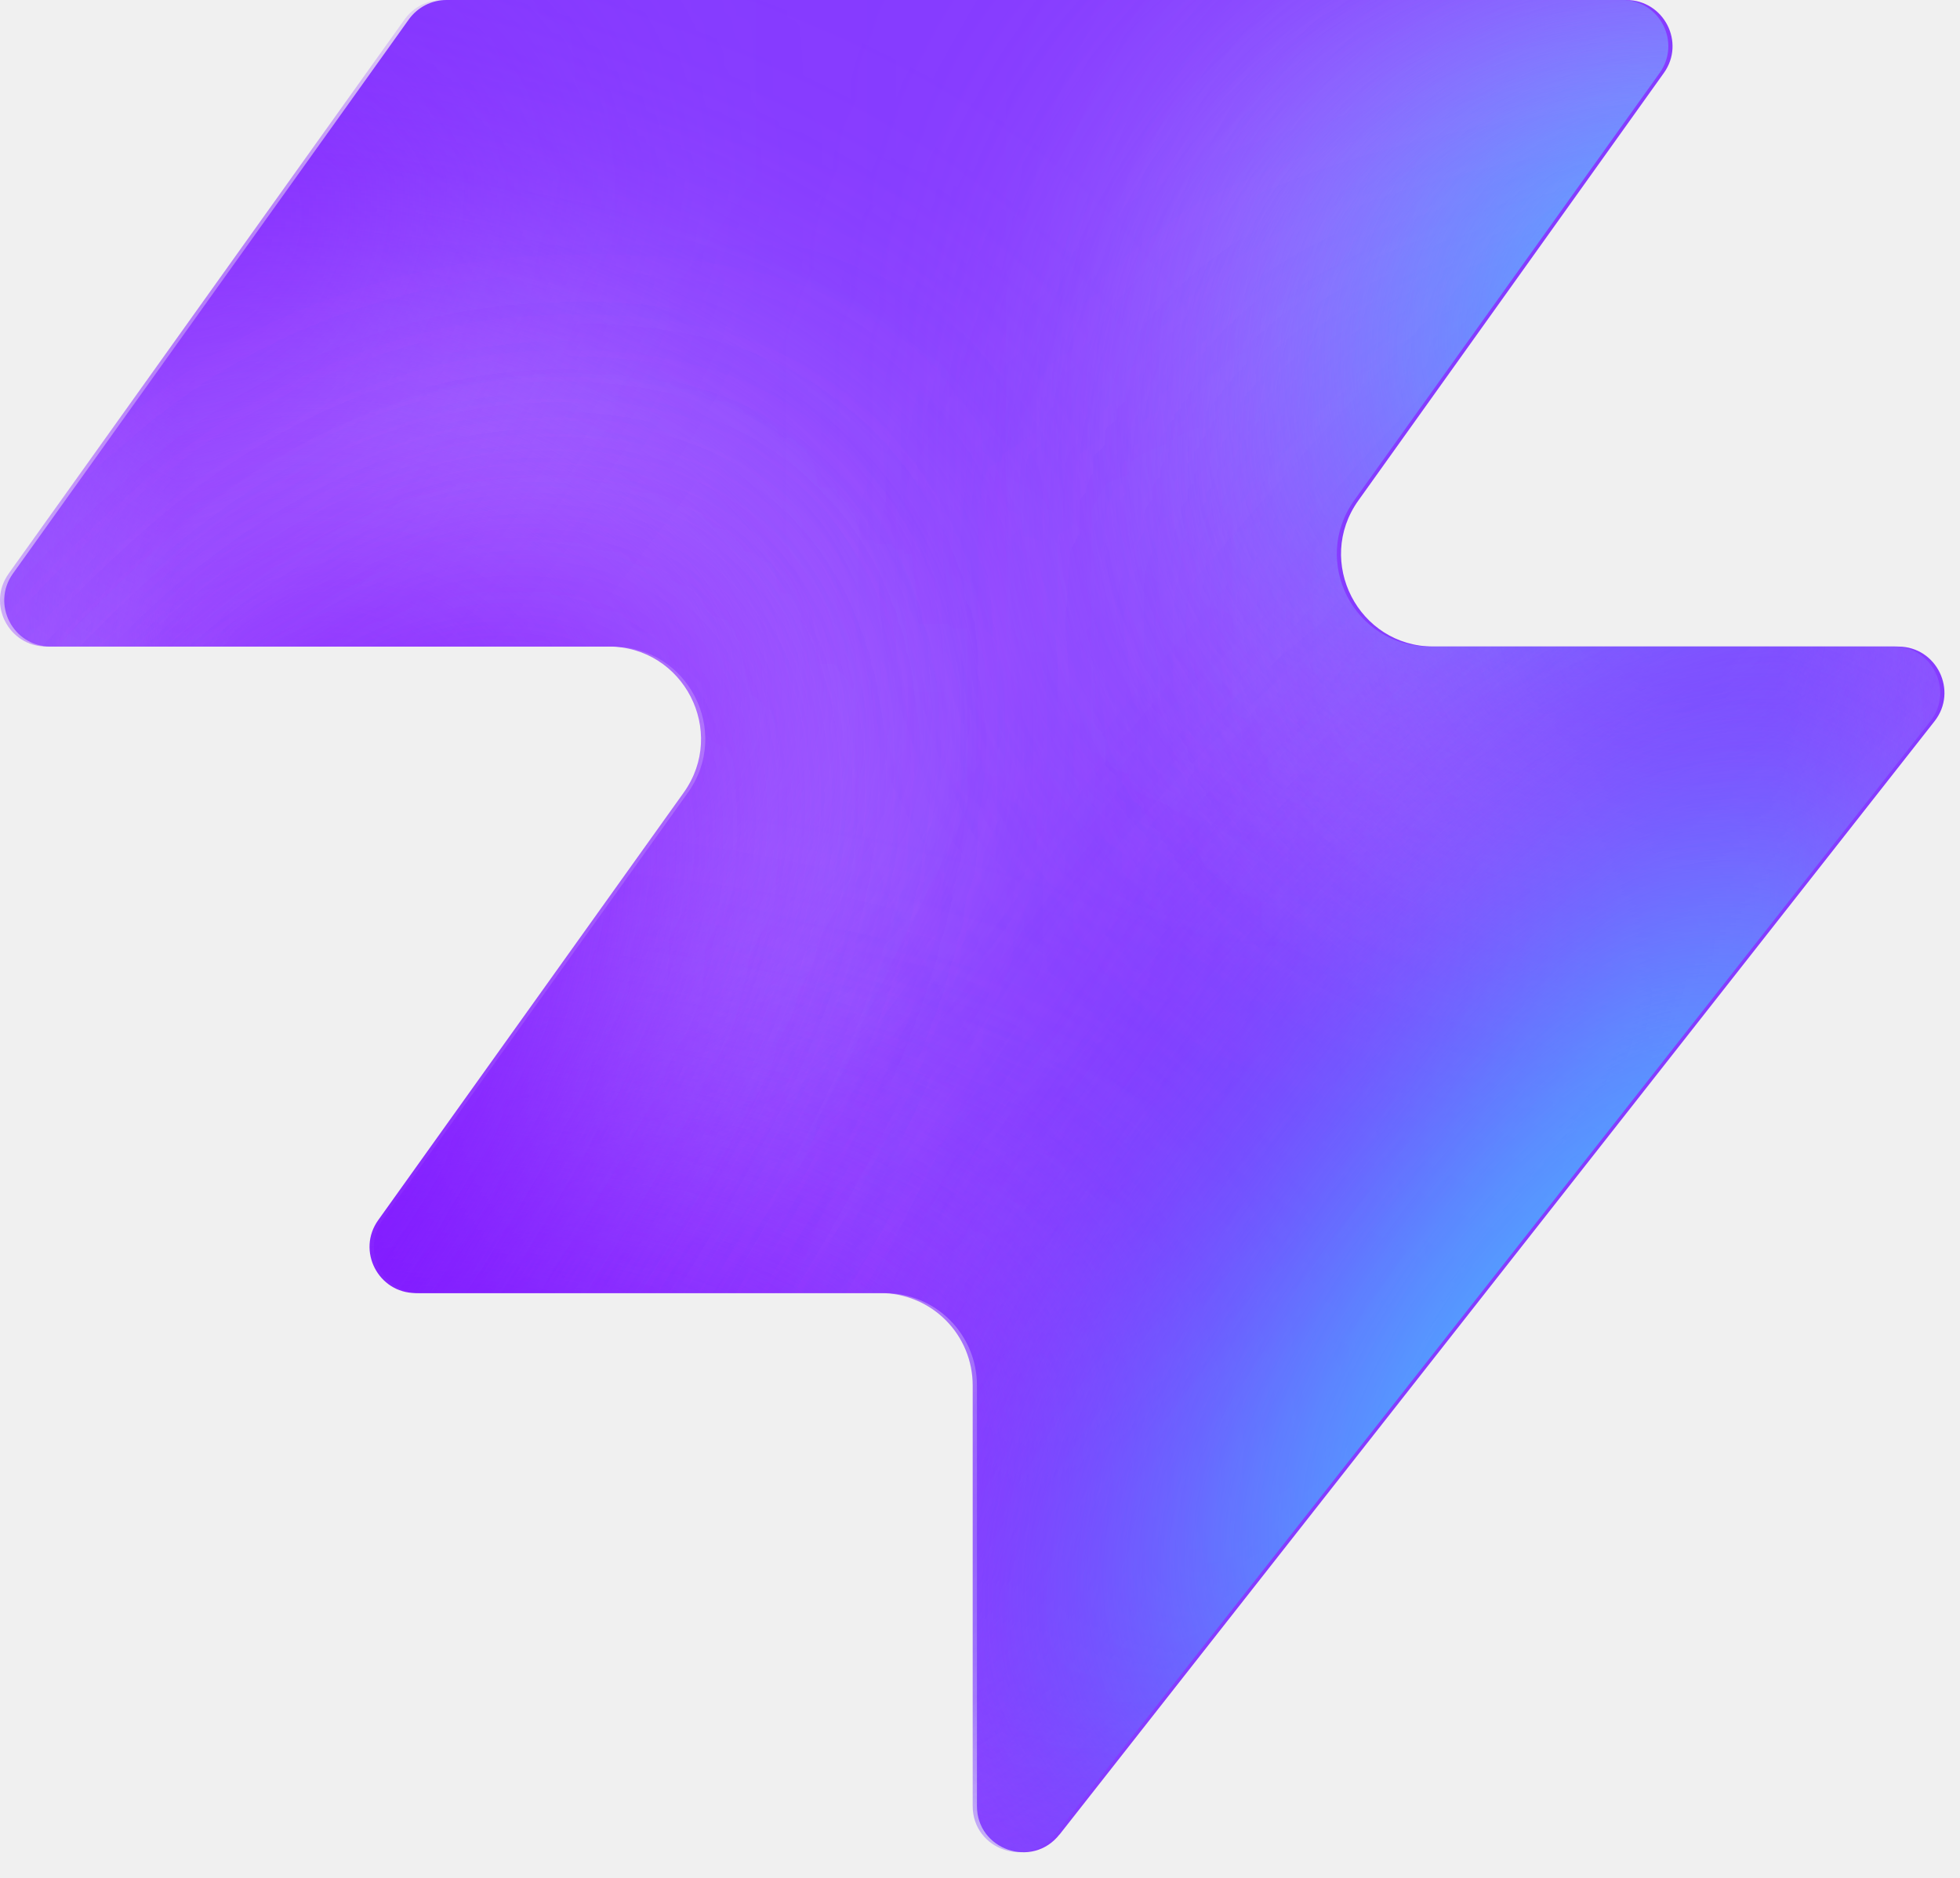
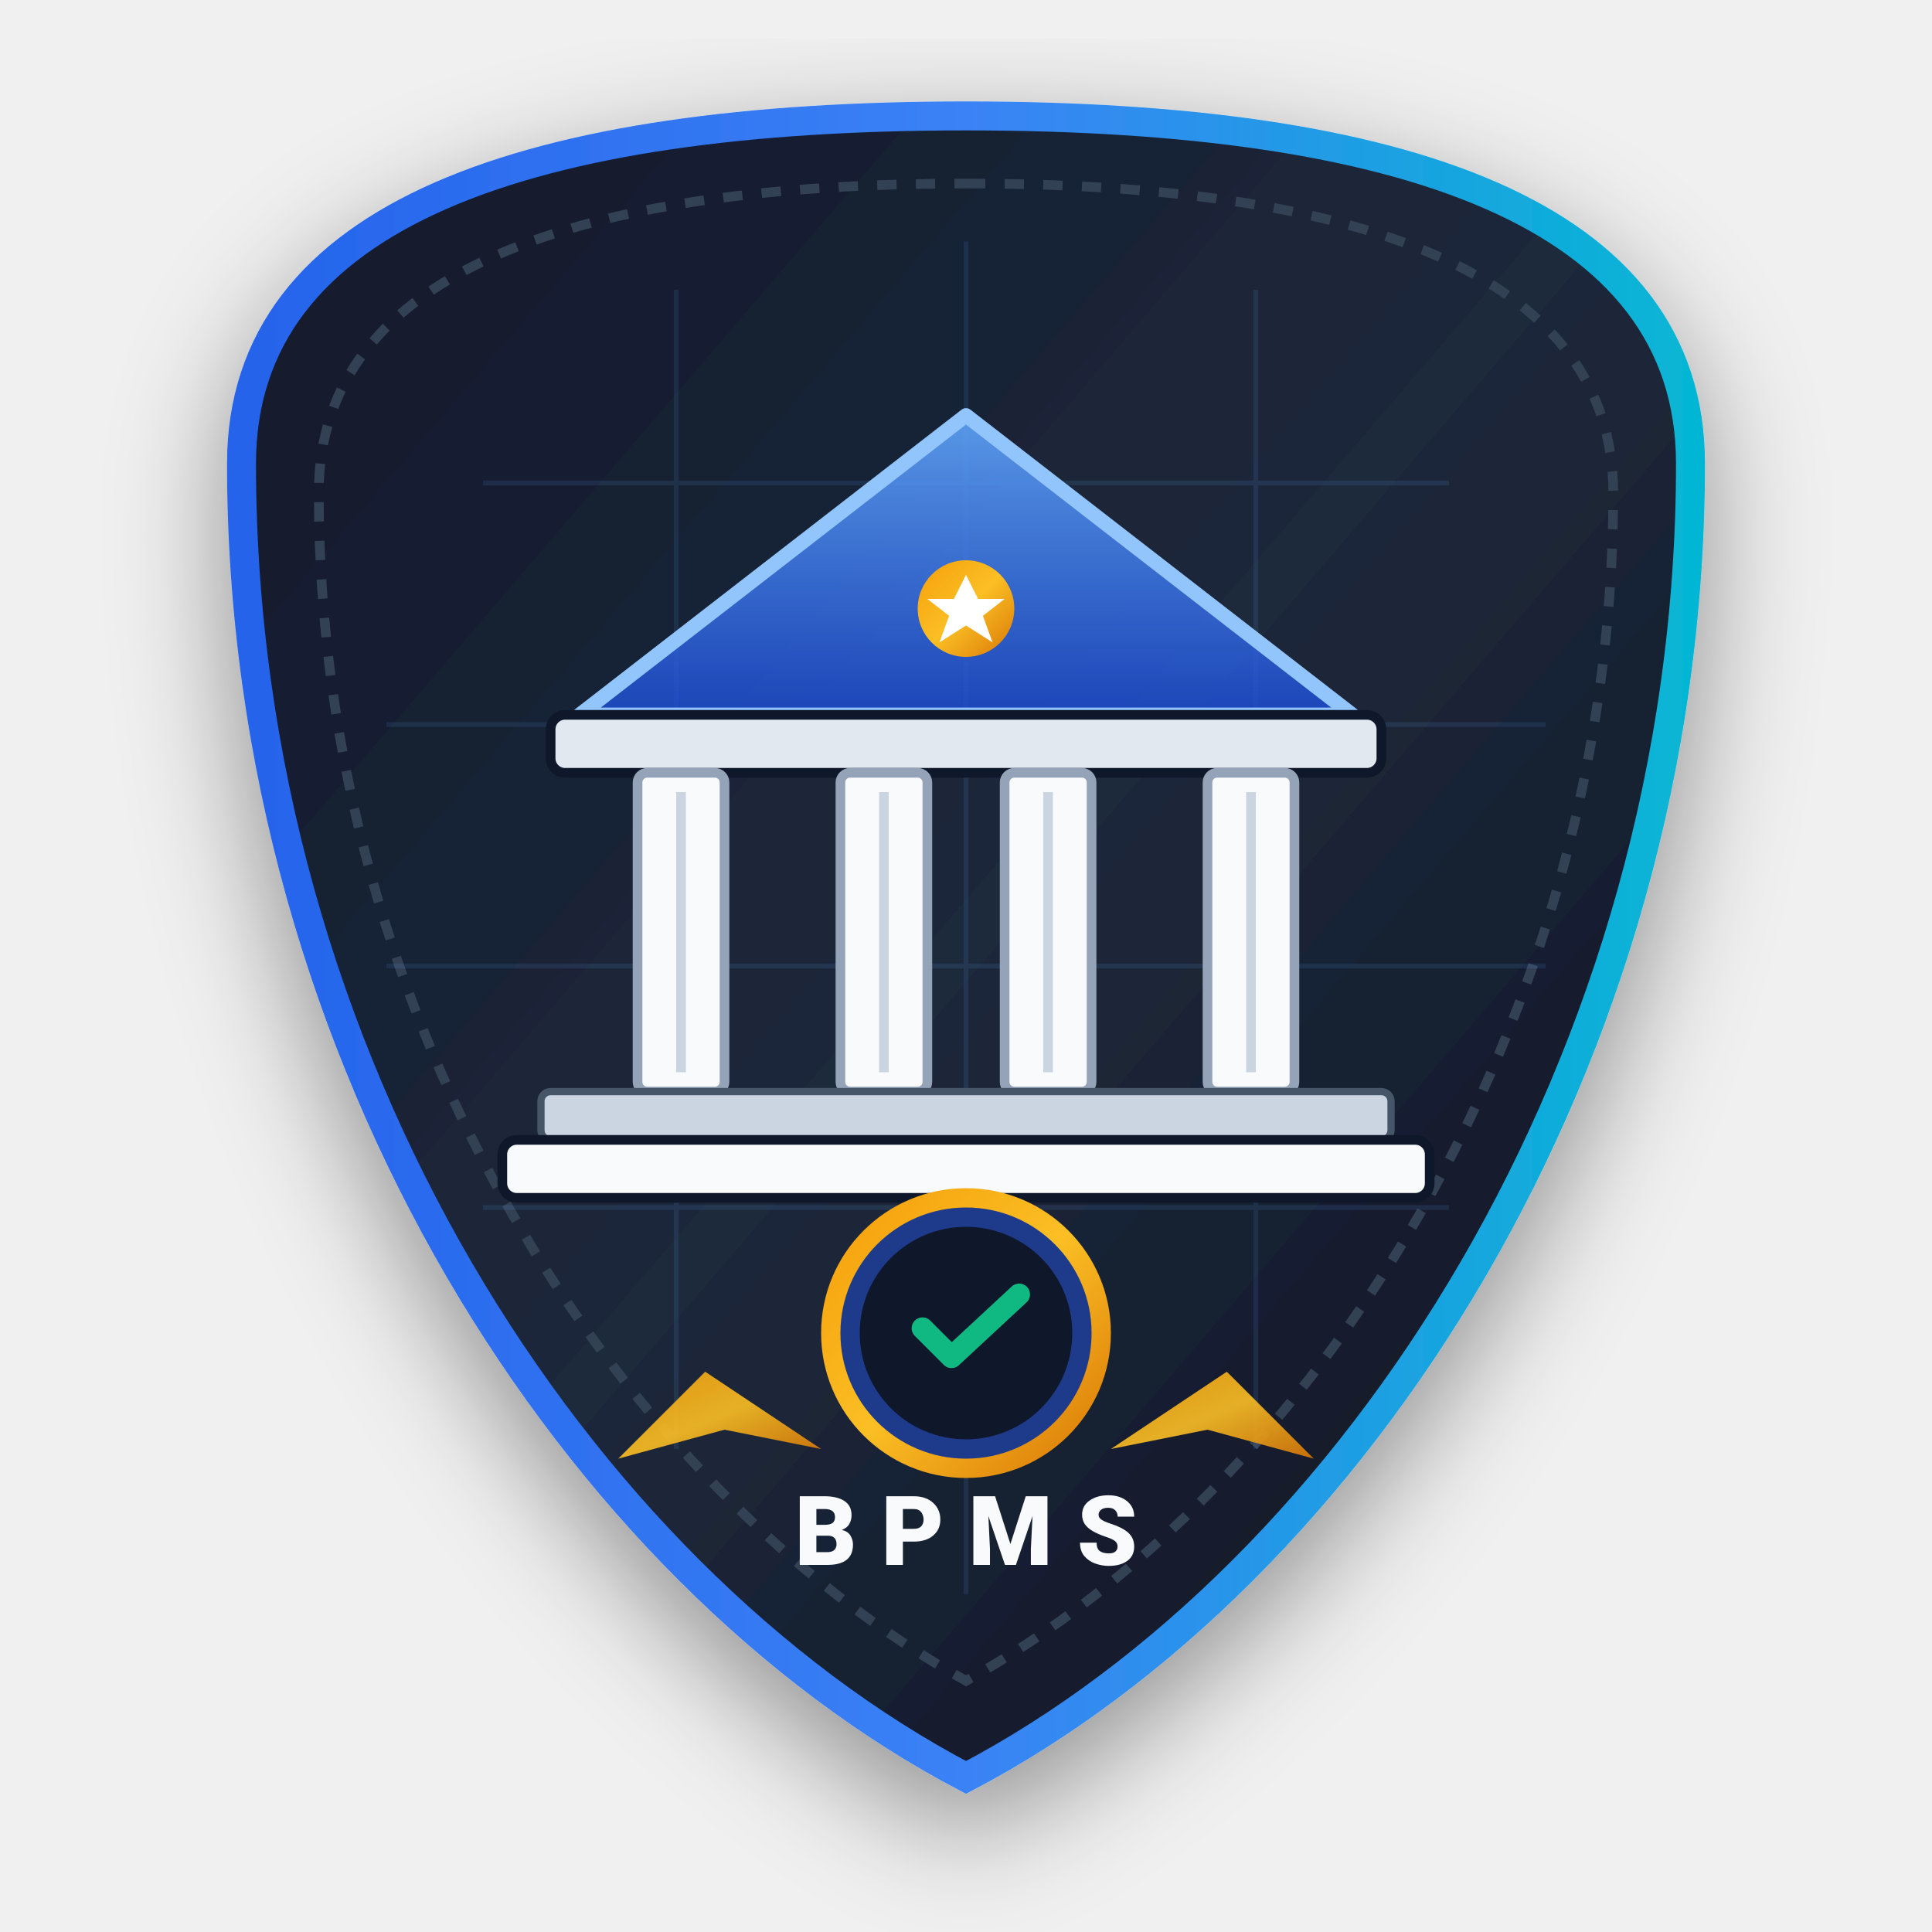
- <svg xmlns="http://www.w3.org/2000/svg" width="48" height="46" fill="none" viewBox="0 0 48 46">
-   <path fill="#863bff" d="M25.946 44.938c-.664.845-2.021.375-2.021-.698V33.937a2.26 2.26 0 0 0-2.262-2.262H10.287c-.92 0-1.456-1.04-.92-1.788l7.48-10.471c1.07-1.497 0-3.578-1.842-3.578H1.237c-.92 0-1.456-1.04-.92-1.788L10.013.474c.214-.297.556-.474.92-.474h28.894c.92 0 1.456 1.04.92 1.788l-7.48 10.471c-1.07 1.498 0 3.579 1.842 3.579h11.377c.943 0 1.473 1.088.89 1.83L25.947 44.94z" style="fill:#863bff;fill:color(display-p3 .525 .23 1);fill-opacity:1" />
-   <mask id="a" width="48" height="46" x="0" y="0" maskUnits="userSpaceOnUse" style="mask-type:alpha">
-     <path fill="#000" d="M25.842 44.938c-.664.844-2.021.375-2.021-.698V33.937a2.26 2.26 0 0 0-2.262-2.262H10.183c-.92 0-1.456-1.04-.92-1.788l7.48-10.471c1.07-1.498 0-3.579-1.842-3.579H1.133c-.92 0-1.456-1.04-.92-1.787L9.91.473c.214-.297.556-.474.92-.474h28.894c.92 0 1.456 1.04.92 1.788l-7.48 10.471c-1.07 1.498 0 3.578 1.842 3.578h11.377c.943 0 1.473 1.088.89 1.832L25.843 44.94z" style="fill:#000;fill-opacity:1" />
-   </mask>
-   <g mask="url(#a)">
-     <g filter="url(#b)">
-       <ellipse cx="5.508" cy="14.704" fill="#ede6ff" rx="5.508" ry="14.704" style="fill:#ede6ff;fill:color(display-p3 .927 .903 1);fill-opacity:1" transform="matrix(.00324 1 1 -.00324 -4.47 31.516)" />
-     </g>
-     <g filter="url(#c)">
-       <ellipse cx="10.399" cy="29.851" fill="#ede6ff" rx="10.399" ry="29.851" style="fill:#ede6ff;fill:color(display-p3 .927 .903 1);fill-opacity:1" transform="matrix(.00324 1 1 -.00324 -39.328 7.883)" />
-     </g>
-     <g filter="url(#d)">
-       <ellipse cx="5.508" cy="30.487" fill="#7e14ff" rx="5.508" ry="30.487" style="fill:#7e14ff;fill:color(display-p3 .492 .077 1);fill-opacity:1" transform="rotate(89.814 -25.913 -14.639)scale(1 -1)" />
-     </g>
-     <g filter="url(#e)">
-       <ellipse cx="5.508" cy="30.599" fill="#7e14ff" rx="5.508" ry="30.599" style="fill:#7e14ff;fill:color(display-p3 .492 .077 1);fill-opacity:1" transform="rotate(89.814 -32.644 -3.334)scale(1 -1)" />
-     </g>
-     <g filter="url(#f)">
-       <ellipse cx="5.508" cy="30.599" fill="#7e14ff" rx="5.508" ry="30.599" style="fill:#7e14ff;fill:color(display-p3 .492 .077 1);fill-opacity:1" transform="matrix(.00324 1 1 -.00324 -34.34 30.47)" />
-     </g>
-     <g filter="url(#g)">
-       <ellipse cx="14.072" cy="22.078" fill="#ede6ff" rx="14.072" ry="22.078" style="fill:#ede6ff;fill:color(display-p3 .927 .903 1);fill-opacity:1" transform="rotate(93.35 24.506 48.493)scale(-1 1)" />
-     </g>
-     <g filter="url(#h)">
-       <ellipse cx="3.47" cy="21.501" fill="#7e14ff" rx="3.47" ry="21.501" style="fill:#7e14ff;fill:color(display-p3 .492 .077 1);fill-opacity:1" transform="rotate(89.009 28.708 47.59)scale(-1 1)" />
-     </g>
-     <g filter="url(#i)">
-       <ellipse cx="3.47" cy="21.501" fill="#7e14ff" rx="3.47" ry="21.501" style="fill:#7e14ff;fill:color(display-p3 .492 .077 1);fill-opacity:1" transform="rotate(89.009 28.708 47.59)scale(-1 1)" />
-     </g>
-     <g filter="url(#j)">
-       <ellipse cx=".387" cy="8.972" fill="#7e14ff" rx="4.407" ry="29.108" style="fill:#7e14ff;fill:color(display-p3 .492 .077 1);fill-opacity:1" transform="rotate(39.51 .387 8.972)" />
-     </g>
-     <g filter="url(#k)">
-       <ellipse cx="47.523" cy="-6.092" fill="#7e14ff" rx="4.407" ry="29.108" style="fill:#7e14ff;fill:color(display-p3 .492 .077 1);fill-opacity:1" transform="rotate(37.892 47.523 -6.092)" />
-     </g>
-     <g filter="url(#l)">
-       <ellipse cx="41.412" cy="6.333" fill="#47bfff" rx="5.971" ry="9.665" style="fill:#47bfff;fill:color(display-p3 .28 .748 1);fill-opacity:1" transform="rotate(37.892 41.412 6.333)" />
-     </g>
-     <g filter="url(#m)">
-       <ellipse cx="-1.879" cy="38.332" fill="#7e14ff" rx="4.407" ry="29.108" style="fill:#7e14ff;fill:color(display-p3 .492 .077 1);fill-opacity:1" transform="rotate(37.892 -1.88 38.332)" />
-     </g>
-     <g filter="url(#n)">
-       <ellipse cx="-1.879" cy="38.332" fill="#7e14ff" rx="4.407" ry="29.108" style="fill:#7e14ff;fill:color(display-p3 .492 .077 1);fill-opacity:1" transform="rotate(37.892 -1.88 38.332)" />
-     </g>
-     <g filter="url(#o)">
-       <ellipse cx="35.651" cy="29.907" fill="#7e14ff" rx="4.407" ry="29.108" style="fill:#7e14ff;fill:color(display-p3 .492 .077 1);fill-opacity:1" transform="rotate(37.892 35.651 29.907)" />
-     </g>
-     <g filter="url(#p)">
-       <ellipse cx="38.418" cy="32.4" fill="#47bfff" rx="5.971" ry="15.297" style="fill:#47bfff;fill:color(display-p3 .28 .748 1);fill-opacity:1" transform="rotate(37.892 38.418 32.4)" />
-     </g>
-   </g>
+ <svg xmlns="http://www.w3.org/2000/svg" viewBox="0 0 400 400" width="100%" height="100%" fill="none">
  <defs>
-     <filter id="b" width="60.045" height="41.654" x="-19.77" y="16.149" color-interpolation-filters="sRGB" filterUnits="userSpaceOnUse">
-       <feFlood flood-opacity="0" result="BackgroundImageFix" />
-       <feBlend in="SourceGraphic" in2="BackgroundImageFix" result="shape" />
-       <feGaussianBlur result="effect1_foregroundBlur_2002_17158" stdDeviation="7.659" />
-     </filter>
-     <filter id="c" width="90.34" height="51.437" x="-54.613" y="-7.533" color-interpolation-filters="sRGB" filterUnits="userSpaceOnUse">
-       <feFlood flood-opacity="0" result="BackgroundImageFix" />
-       <feBlend in="SourceGraphic" in2="BackgroundImageFix" result="shape" />
-       <feGaussianBlur result="effect1_foregroundBlur_2002_17158" stdDeviation="7.659" />
-     </filter>
-     <filter id="d" width="79.355" height="29.4" x="-49.64" y="2.03" color-interpolation-filters="sRGB" filterUnits="userSpaceOnUse">
-       <feFlood flood-opacity="0" result="BackgroundImageFix" />
-       <feBlend in="SourceGraphic" in2="BackgroundImageFix" result="shape" />
-       <feGaussianBlur result="effect1_foregroundBlur_2002_17158" stdDeviation="4.596" />
-     </filter>
-     <filter id="e" width="79.579" height="29.4" x="-45.045" y="20.029" color-interpolation-filters="sRGB" filterUnits="userSpaceOnUse">
-       <feFlood flood-opacity="0" result="BackgroundImageFix" />
-       <feBlend in="SourceGraphic" in2="BackgroundImageFix" result="shape" />
-       <feGaussianBlur result="effect1_foregroundBlur_2002_17158" stdDeviation="4.596" />
-     </filter>
-     <filter id="f" width="79.579" height="29.4" x="-43.513" y="21.178" color-interpolation-filters="sRGB" filterUnits="userSpaceOnUse">
-       <feFlood flood-opacity="0" result="BackgroundImageFix" />
-       <feBlend in="SourceGraphic" in2="BackgroundImageFix" result="shape" />
-       <feGaussianBlur result="effect1_foregroundBlur_2002_17158" stdDeviation="4.596" />
-     </filter>
-     <filter id="g" width="74.749" height="58.852" x="15.756" y="-17.901" color-interpolation-filters="sRGB" filterUnits="userSpaceOnUse">
-       <feFlood flood-opacity="0" result="BackgroundImageFix" />
-       <feBlend in="SourceGraphic" in2="BackgroundImageFix" result="shape" />
-       <feGaussianBlur result="effect1_foregroundBlur_2002_17158" stdDeviation="7.659" />
-     </filter>
-     <filter id="h" width="61.377" height="25.362" x="23.548" y="2.284" color-interpolation-filters="sRGB" filterUnits="userSpaceOnUse">
-       <feFlood flood-opacity="0" result="BackgroundImageFix" />
-       <feBlend in="SourceGraphic" in2="BackgroundImageFix" result="shape" />
-       <feGaussianBlur result="effect1_foregroundBlur_2002_17158" stdDeviation="4.596" />
-     </filter>
-     <filter id="i" width="61.377" height="25.362" x="23.548" y="2.284" color-interpolation-filters="sRGB" filterUnits="userSpaceOnUse">
-       <feFlood flood-opacity="0" result="BackgroundImageFix" />
-       <feBlend in="SourceGraphic" in2="BackgroundImageFix" result="shape" />
-       <feGaussianBlur result="effect1_foregroundBlur_2002_17158" stdDeviation="4.596" />
-     </filter>
-     <filter id="j" width="56.045" height="63.649" x="-27.636" y="-22.853" color-interpolation-filters="sRGB" filterUnits="userSpaceOnUse">
-       <feFlood flood-opacity="0" result="BackgroundImageFix" />
-       <feBlend in="SourceGraphic" in2="BackgroundImageFix" result="shape" />
-       <feGaussianBlur result="effect1_foregroundBlur_2002_17158" stdDeviation="4.596" />
-     </filter>
-     <filter id="k" width="54.814" height="64.646" x="20.116" y="-38.415" color-interpolation-filters="sRGB" filterUnits="userSpaceOnUse">
-       <feFlood flood-opacity="0" result="BackgroundImageFix" />
-       <feBlend in="SourceGraphic" in2="BackgroundImageFix" result="shape" />
-       <feGaussianBlur result="effect1_foregroundBlur_2002_17158" stdDeviation="4.596" />
-     </filter>
-     <filter id="l" width="33.541" height="35.313" x="24.641" y="-11.323" color-interpolation-filters="sRGB" filterUnits="userSpaceOnUse">
-       <feFlood flood-opacity="0" result="BackgroundImageFix" />
-       <feBlend in="SourceGraphic" in2="BackgroundImageFix" result="shape" />
-       <feGaussianBlur result="effect1_foregroundBlur_2002_17158" stdDeviation="4.596" />
-     </filter>
-     <filter id="m" width="54.814" height="64.646" x="-29.286" y="6.009" color-interpolation-filters="sRGB" filterUnits="userSpaceOnUse">
-       <feFlood flood-opacity="0" result="BackgroundImageFix" />
-       <feBlend in="SourceGraphic" in2="BackgroundImageFix" result="shape" />
-       <feGaussianBlur result="effect1_foregroundBlur_2002_17158" stdDeviation="4.596" />
-     </filter>
-     <filter id="n" width="54.814" height="64.646" x="-29.286" y="6.009" color-interpolation-filters="sRGB" filterUnits="userSpaceOnUse">
-       <feFlood flood-opacity="0" result="BackgroundImageFix" />
-       <feBlend in="SourceGraphic" in2="BackgroundImageFix" result="shape" />
-       <feGaussianBlur result="effect1_foregroundBlur_2002_17158" stdDeviation="4.596" />
-     </filter>
-     <filter id="o" width="54.814" height="64.646" x="8.244" y="-2.416" color-interpolation-filters="sRGB" filterUnits="userSpaceOnUse">
-       <feFlood flood-opacity="0" result="BackgroundImageFix" />
-       <feBlend in="SourceGraphic" in2="BackgroundImageFix" result="shape" />
-       <feGaussianBlur result="effect1_foregroundBlur_2002_17158" stdDeviation="4.596" />
-     </filter>
-     <filter id="p" width="39.409" height="43.623" x="18.713" y="10.588" color-interpolation-filters="sRGB" filterUnits="userSpaceOnUse">
-       <feFlood flood-opacity="0" result="BackgroundImageFix" />
-       <feBlend in="SourceGraphic" in2="BackgroundImageFix" result="shape" />
-       <feGaussianBlur result="effect1_foregroundBlur_2002_17158" stdDeviation="4.596" />
+     <linearGradient id="shieldGrad" x1="0%" y1="0%" x2="100%" y2="100%">
+       <stop offset="0%" stop-color="#0f172a" />
+       <stop offset="50%" stop-color="#1e293b" />
+       <stop offset="100%" stop-color="#0b1120" />
+     </linearGradient>
+     <linearGradient id="accentGrad" x1="0%" y1="0%" x2="100%" y2="0%">
+       <stop offset="0%" stop-color="#2563eb" />
+       <stop offset="50%" stop-color="#3b82f6" />
+       <stop offset="100%" stop-color="#06b6d4" />
+     </linearGradient>
+     <linearGradient id="goldGrad" x1="0%" y1="0%" x2="100%" y2="100%">
+       <stop offset="0%" stop-color="#f59e0b" />
+       <stop offset="50%" stop-color="#fbbf24" />
+       <stop offset="100%" stop-color="#d97706" />
+     </linearGradient>
+     <linearGradient id="blueprintGrad" x1="0%" y1="100%" x2="0%" y2="0%">
+       <stop offset="0%" stop-color="#1d4ed8" stop-opacity="0.8" />
+       <stop offset="100%" stop-color="#60a5fa" stop-opacity="0.9" />
+     </linearGradient>
+     <filter id="logoShadow" x="-20%" y="-20%" width="140%" height="140%">
+       <feDropShadow dx="0" dy="8" stdDeviation="12" flood-color="#000000" flood-opacity="0.4" />
    </filter>
  </defs>
+   <path d="M 200 24 C 290 24 350 44 350 96 C 350 220 280 326 200 368 C 120 326 50 220 50 96 C 50 44 110 24 200 24 Z" fill="url(#shieldGrad)" stroke="url(#accentGrad)" stroke-width="6" filter="url(#logoShadow)" />
+   <path d="M 200 38 C 280 38 334 56 334 102 C 334 212 272 308 200 348 C 128 308 66 212 66 102 C 66 56 120 38 200 38 Z" stroke="#334155" stroke-width="2" stroke-dasharray="4 4" fill="none" />
+   <g opacity="0.12" stroke="#60a5fa" stroke-width="1">
+     <line x1="100" y1="100" x2="300" y2="100" />
+     <line x1="80" y1="150" x2="320" y2="150" />
+     <line x1="80" y1="200" x2="320" y2="200" />
+     <line x1="100" y1="250" x2="300" y2="250" />
+     <line x1="140" y1="60" x2="140" y2="300" />
+     <line x1="200" y1="50" x2="200" y2="330" />
+     <line x1="260" y1="60" x2="260" y2="300" />
+   </g>
+   <path d="M 120 148 L 200 86 L 280 148 Z" fill="url(#blueprintGrad)" stroke="#93c5fd" stroke-width="3" stroke-linejoin="round" />
+   <circle cx="200" cy="126" r="10" fill="url(#goldGrad)" />
+   <polygon points="200,119 202.5,124 208,124 203.5,127.5 205.5,133 200,129.5 194.5,133 196.5,127.5 192,124 197.5,124" fill="#ffffff" />
+   <rect x="114" y="148" width="172" height="12" rx="3" fill="#e2e8f0" stroke="#0f172a" stroke-width="2" />
+   <rect x="132" y="160" width="18" height="66" rx="2" fill="#f8fafc" stroke="#94a3b8" stroke-width="2" />
+   <line x1="141" y1="164" x2="141" y2="222" stroke="#cbd5e1" stroke-width="2" />
+   <rect x="174" y="160" width="18" height="66" rx="2" fill="#f8fafc" stroke="#94a3b8" stroke-width="2" />
+   <line x1="183" y1="164" x2="183" y2="222" stroke="#cbd5e1" stroke-width="2" />
+   <rect x="208" y="160" width="18" height="66" rx="2" fill="#f8fafc" stroke="#94a3b8" stroke-width="2" />
+   <line x1="217" y1="164" x2="217" y2="222" stroke="#cbd5e1" stroke-width="2" />
+   <rect x="250" y="160" width="18" height="66" rx="2" fill="#f8fafc" stroke="#94a3b8" stroke-width="2" />
+   <line x1="259" y1="164" x2="259" y2="222" stroke="#cbd5e1" stroke-width="2" />
+   <rect x="112" y="226" width="176" height="10" rx="2" fill="#cbd5e1" stroke="#475569" stroke-width="1.5" />
+   <rect x="104" y="236" width="192" height="12" rx="3" fill="#f8fafc" stroke="#0f172a" stroke-width="2" />
+   <g transform="translate(200, 276)">
+     <path d="M -54 8 L -72 26 L -50 20 L -30 24 Z" fill="url(#goldGrad)" opacity="0.9" />
+     <path d="M 54 8 L 72 26 L 50 20 L 30 24 Z" fill="url(#goldGrad)" opacity="0.9" />
+     <circle cx="0" cy="0" r="28" fill="#1e3a8a" stroke="url(#goldGrad)" stroke-width="4" />
+     <circle cx="0" cy="0" r="22" fill="#0f172a" />
+     <path d="M -9 -1 L -3 5 L 11 -8" stroke="#10b981" stroke-width="4.5" stroke-linecap="round" stroke-linejoin="round" />
+   </g>
+   <text x="200" y="324" text-anchor="middle" font-family="system-ui, -apple-system, BlinkMacSystemFont, 'Segoe UI', Roboto, sans-serif" font-size="20" font-weight="900" letter-spacing="5" fill="#f8fafc">
+     BPMS
+   </text>
</svg>
